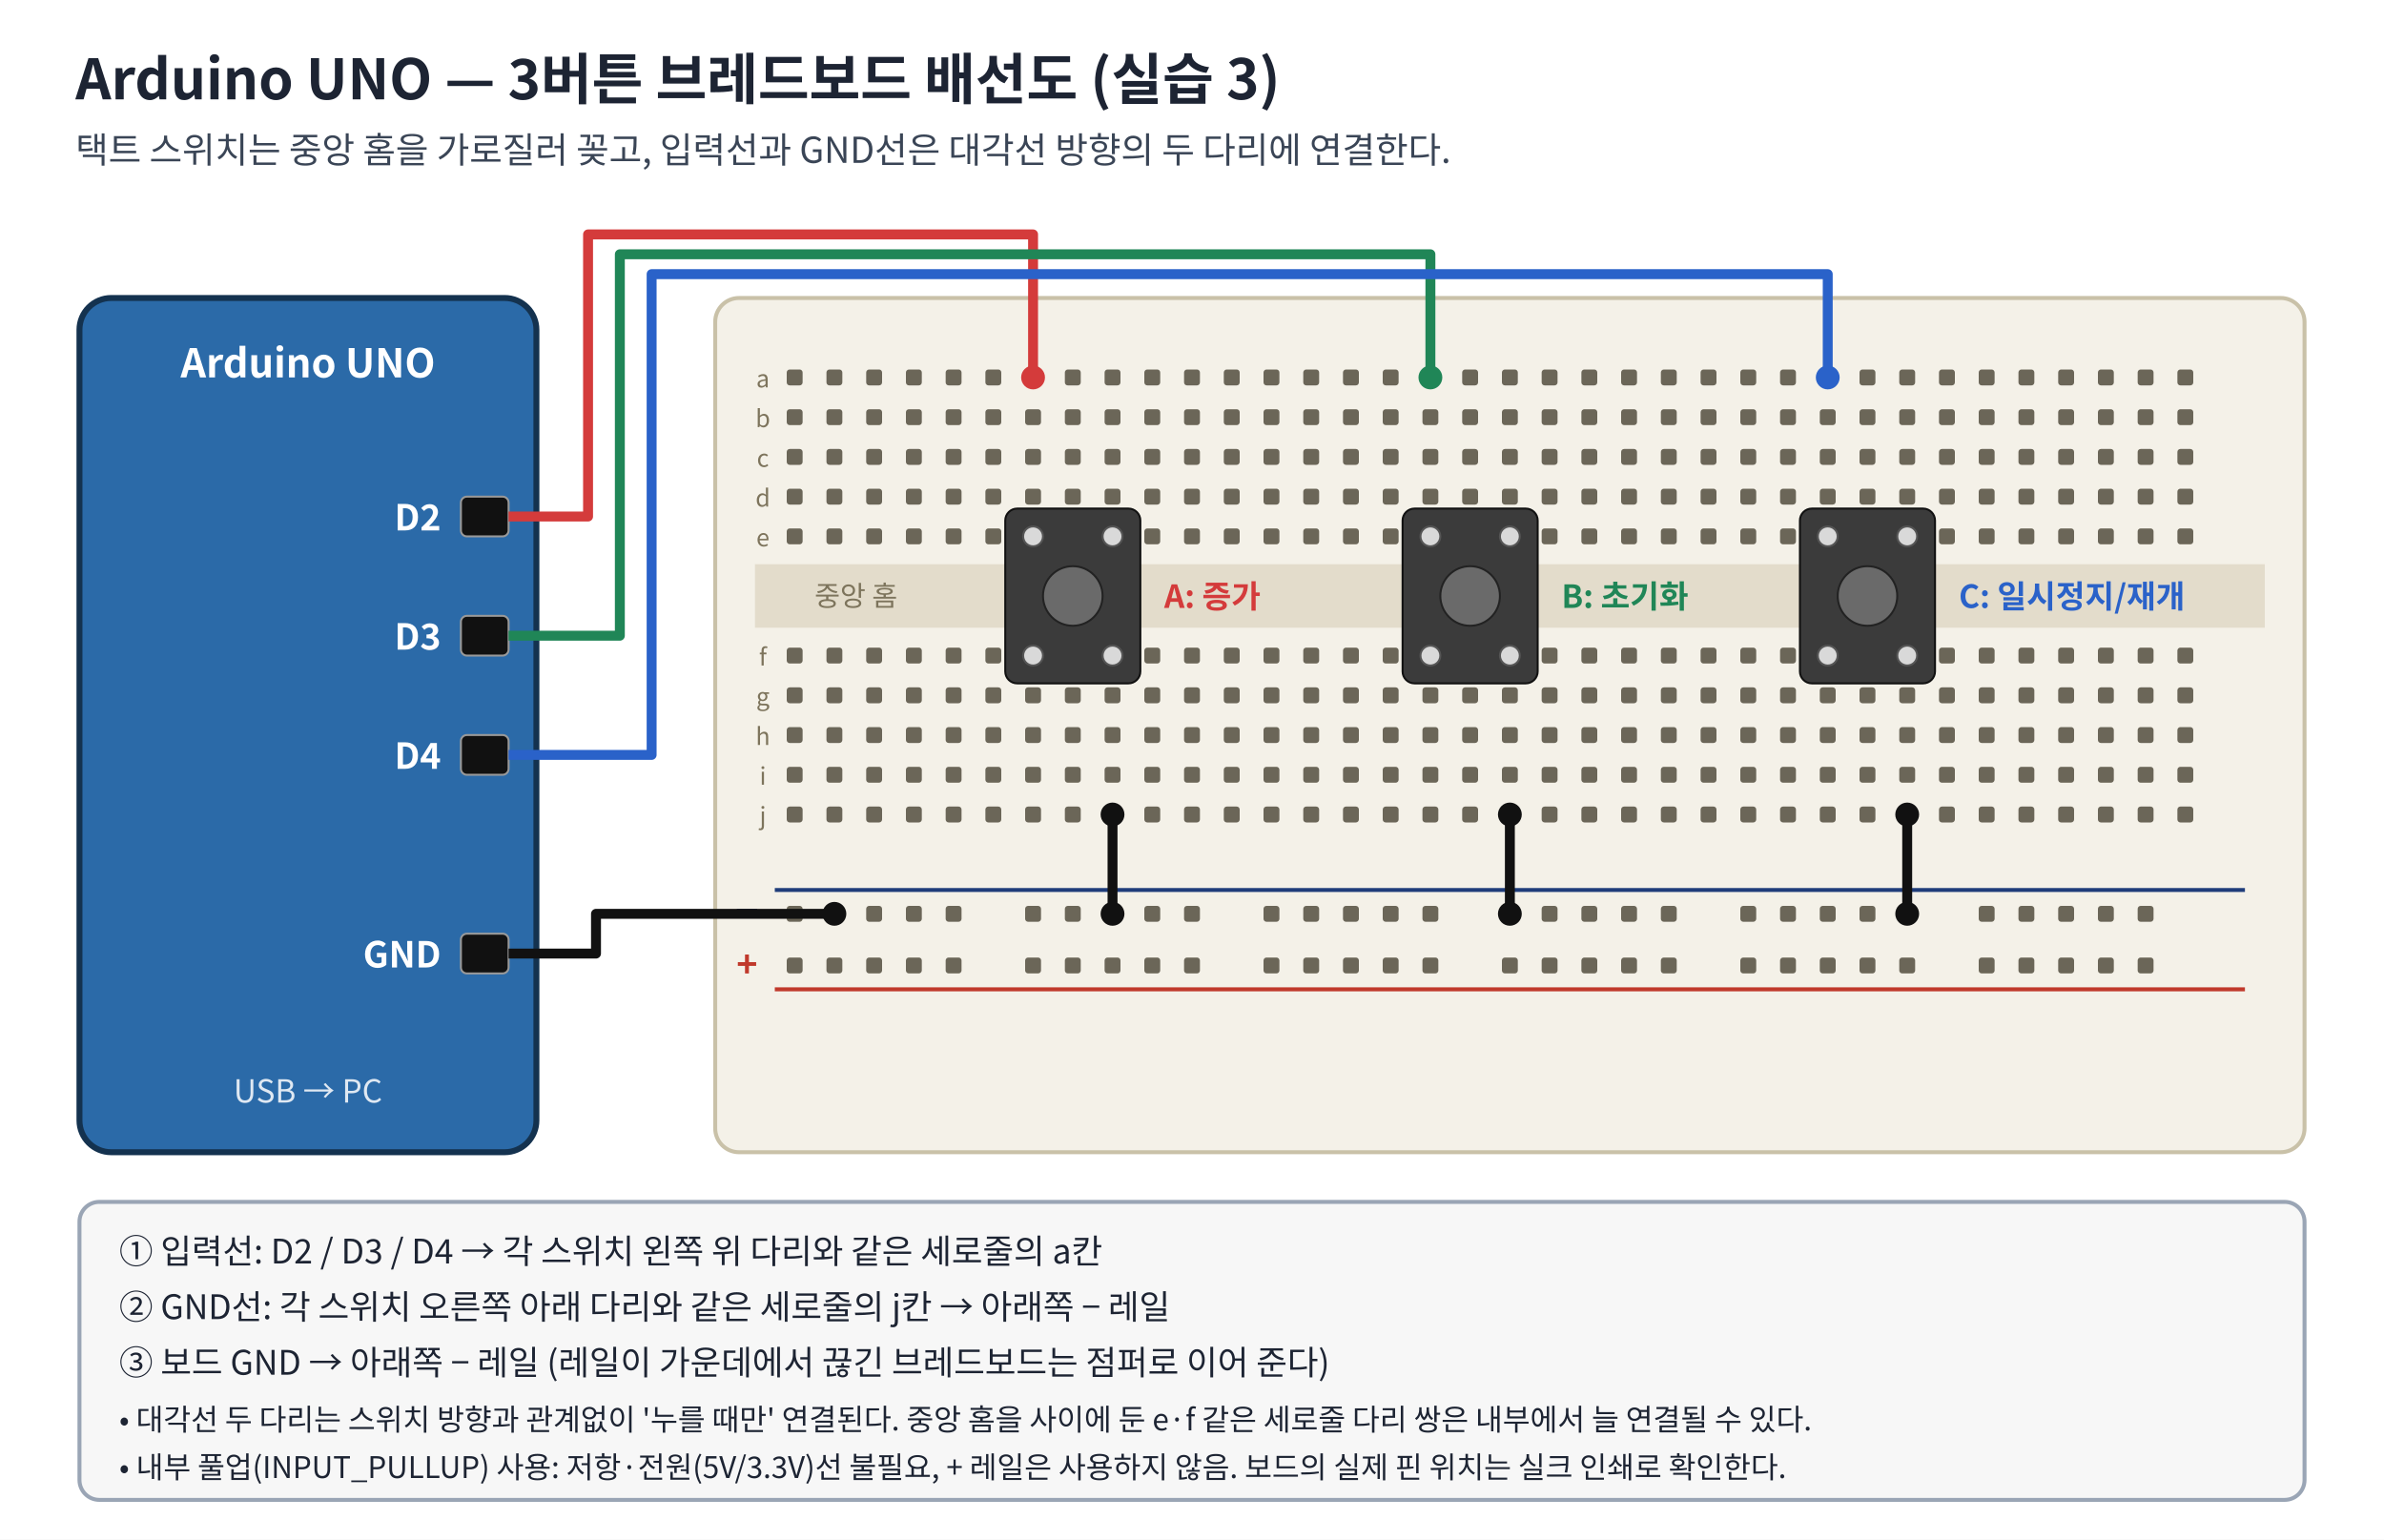
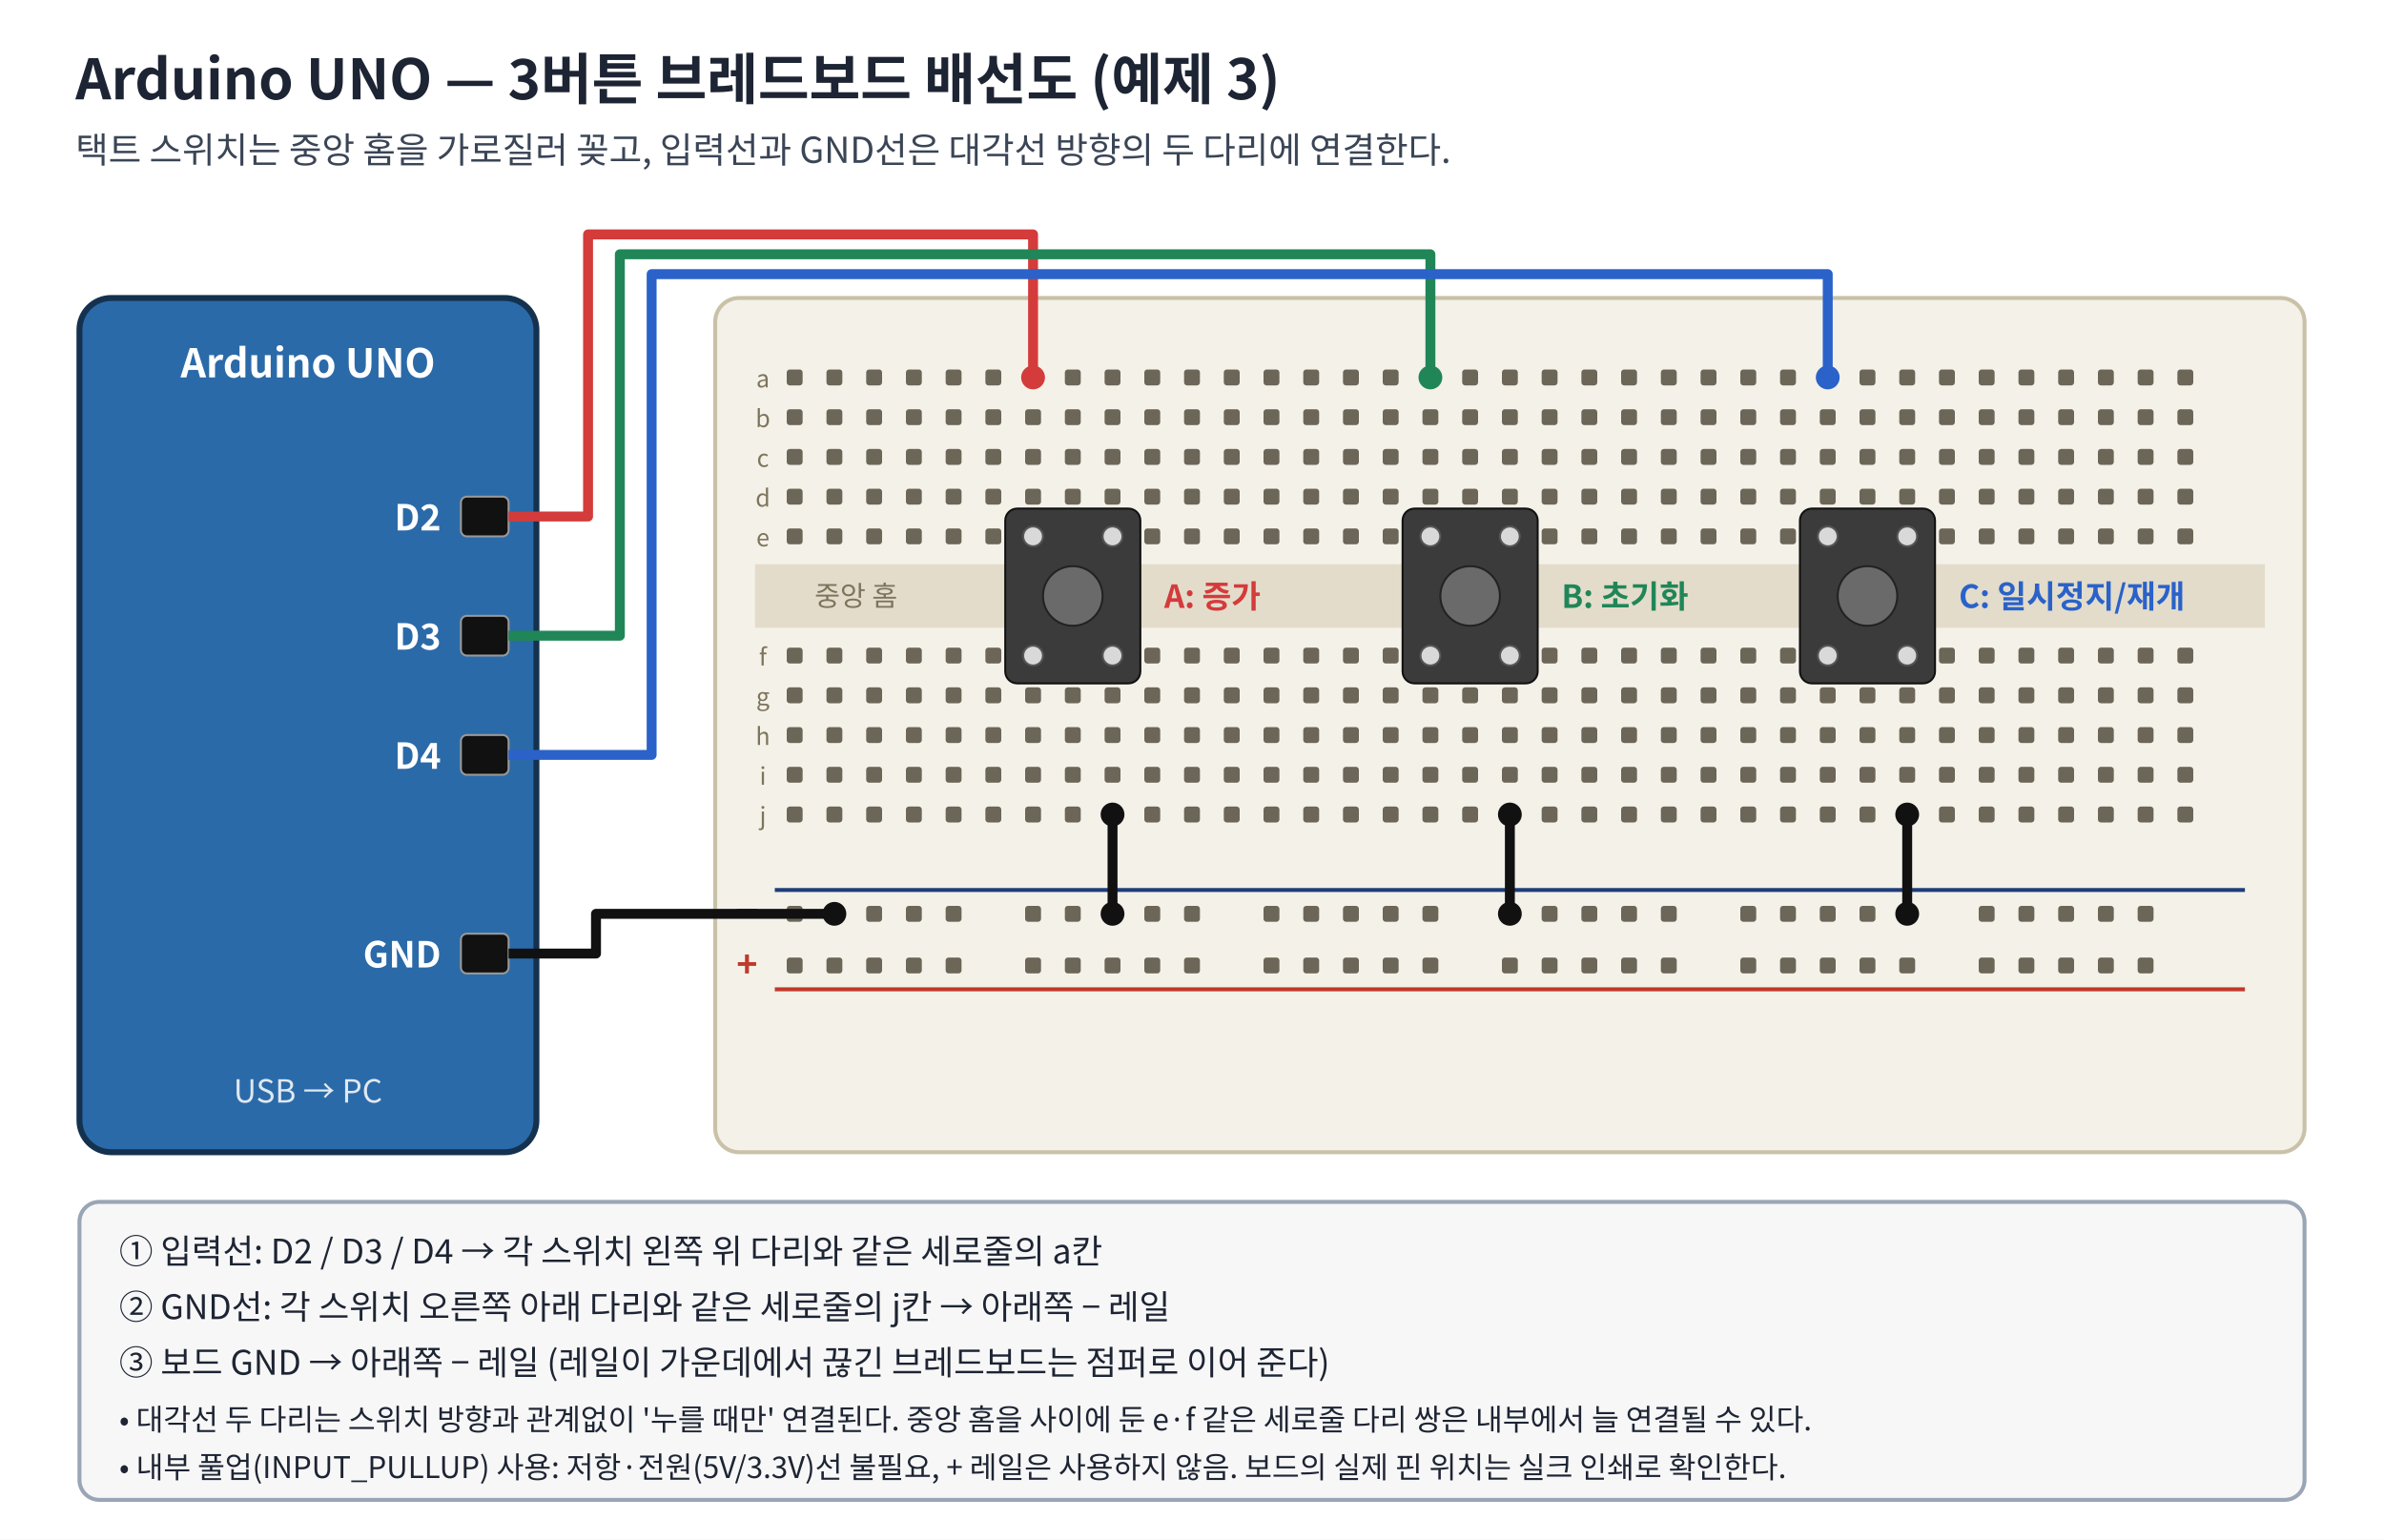
<svg xmlns="http://www.w3.org/2000/svg" width="1200" height="775" viewBox="0 0 1200 775">
  <defs>
    <marker id="arr" viewBox="0 0 10 10" refX="9" refY="5" markerWidth="8" markerHeight="8" orient="auto-start-reverse">
      <path d="M0 0 L10 5 L0 10 z" fill="#3a4556" />
    </marker>
  </defs>
  <rect width="1200" height="775" fill="#ffffff" />
  <g font-family="'Noto Sans CJK KR','Malgun Gothic','Apple SD Gothic Neo',sans-serif" fill="#1d2433">
-     <text x="38" y="50" font-size="28" font-weight="bold" fill="#1d2433" text-anchor="start">Arduino UNO — 3버튼 브레드보드 배선도 (실습 3)</text>
+     <text x="38" y="50" font-size="28" font-weight="bold" fill="#1d2433" text-anchor="start">Arduino UNO — 3버튼 브레드보드 배선도 (예제 3)</text>
    <text x="38" y="82" font-size="18" font-weight="normal" fill="#3a4556" text-anchor="start">택트 스위치는 중앙 홈을 가로질러 꽂고, 입력선과 GND선은 대각선 방향의 두 다리에 연결한다.</text>
    <rect x="40" y="150" width="230" height="430" rx="16" fill="#2b6aa8" stroke="#14324f" stroke-width="3" />
    <text x="155" y="190" font-size="20" font-weight="bold" fill="#ffffff" text-anchor="middle">Arduino UNO</text>
    <rect x="232" y="250" width="24" height="20" rx="3" fill="#111" stroke="#999" />
    <text x="222" y="267" font-size="18" font-weight="bold" fill="#ffffff" text-anchor="end">D2</text>
    <rect x="232" y="310" width="24" height="20" rx="3" fill="#111" stroke="#999" />
    <text x="222" y="327" font-size="18" font-weight="bold" fill="#ffffff" text-anchor="end">D3</text>
    <rect x="232" y="370" width="24" height="20" rx="3" fill="#111" stroke="#999" />
    <text x="222" y="387" font-size="18" font-weight="bold" fill="#ffffff" text-anchor="end">D4</text>
    <rect x="232" y="470" width="24" height="20" rx="3" fill="#111" stroke="#999" />
    <text x="222" y="487" font-size="18" font-weight="bold" fill="#ffffff" text-anchor="end">GND</text>
    <text x="155" y="555" font-size="16" font-weight="normal" fill="#dfe8f2" text-anchor="middle">USB → PC</text>
    <rect x="360" y="150" width="800" height="430" rx="12" fill="#f4f1e8" stroke="#c9c1a8" stroke-width="2" />
    <rect x="380" y="284" width="760" height="32" fill="#e3dccb" />
    <text x="410" y="305.0" font-size="14" font-weight="normal" fill="#7d745c" text-anchor="start">중앙 홈</text>
    <rect x="396" y="186" width="8" height="8" rx="1.5" fill="#6b6658" />
    <rect x="396" y="206" width="8" height="8" rx="1.5" fill="#6b6658" />
    <rect x="396" y="226" width="8" height="8" rx="1.5" fill="#6b6658" />
    <rect x="396" y="246" width="8" height="8" rx="1.5" fill="#6b6658" />
    <rect x="396" y="266" width="8" height="8" rx="1.5" fill="#6b6658" />
    <rect x="396" y="326" width="8" height="8" rx="1.5" fill="#6b6658" />
    <rect x="396" y="346" width="8" height="8" rx="1.5" fill="#6b6658" />
    <rect x="396" y="366" width="8" height="8" rx="1.5" fill="#6b6658" />
    <rect x="396" y="386" width="8" height="8" rx="1.5" fill="#6b6658" />
    <rect x="396" y="406" width="8" height="8" rx="1.5" fill="#6b6658" />
    <rect x="396" y="456" width="8" height="8" rx="1.5" fill="#6b6658" />
    <rect x="396" y="482" width="8" height="8" rx="1.5" fill="#6b6658" />
    <rect x="416" y="186" width="8" height="8" rx="1.5" fill="#6b6658" />
    <rect x="416" y="206" width="8" height="8" rx="1.5" fill="#6b6658" />
    <rect x="416" y="226" width="8" height="8" rx="1.5" fill="#6b6658" />
    <rect x="416" y="246" width="8" height="8" rx="1.5" fill="#6b6658" />
    <rect x="416" y="266" width="8" height="8" rx="1.5" fill="#6b6658" />
    <rect x="416" y="326" width="8" height="8" rx="1.5" fill="#6b6658" />
    <rect x="416" y="346" width="8" height="8" rx="1.5" fill="#6b6658" />
    <rect x="416" y="366" width="8" height="8" rx="1.5" fill="#6b6658" />
    <rect x="416" y="386" width="8" height="8" rx="1.5" fill="#6b6658" />
    <rect x="416" y="406" width="8" height="8" rx="1.5" fill="#6b6658" />
    <rect x="416" y="456" width="8" height="8" rx="1.5" fill="#6b6658" />
    <rect x="416" y="482" width="8" height="8" rx="1.5" fill="#6b6658" />
    <rect x="436" y="186" width="8" height="8" rx="1.5" fill="#6b6658" />
    <rect x="436" y="206" width="8" height="8" rx="1.5" fill="#6b6658" />
    <rect x="436" y="226" width="8" height="8" rx="1.5" fill="#6b6658" />
    <rect x="436" y="246" width="8" height="8" rx="1.5" fill="#6b6658" />
    <rect x="436" y="266" width="8" height="8" rx="1.5" fill="#6b6658" />
    <rect x="436" y="326" width="8" height="8" rx="1.5" fill="#6b6658" />
    <rect x="436" y="346" width="8" height="8" rx="1.5" fill="#6b6658" />
    <rect x="436" y="366" width="8" height="8" rx="1.5" fill="#6b6658" />
    <rect x="436" y="386" width="8" height="8" rx="1.5" fill="#6b6658" />
    <rect x="436" y="406" width="8" height="8" rx="1.5" fill="#6b6658" />
    <rect x="436" y="456" width="8" height="8" rx="1.5" fill="#6b6658" />
    <rect x="436" y="482" width="8" height="8" rx="1.5" fill="#6b6658" />
    <rect x="456" y="186" width="8" height="8" rx="1.5" fill="#6b6658" />
    <rect x="456" y="206" width="8" height="8" rx="1.5" fill="#6b6658" />
    <rect x="456" y="226" width="8" height="8" rx="1.5" fill="#6b6658" />
    <rect x="456" y="246" width="8" height="8" rx="1.5" fill="#6b6658" />
    <rect x="456" y="266" width="8" height="8" rx="1.5" fill="#6b6658" />
    <rect x="456" y="326" width="8" height="8" rx="1.5" fill="#6b6658" />
    <rect x="456" y="346" width="8" height="8" rx="1.5" fill="#6b6658" />
    <rect x="456" y="366" width="8" height="8" rx="1.5" fill="#6b6658" />
    <rect x="456" y="386" width="8" height="8" rx="1.5" fill="#6b6658" />
    <rect x="456" y="406" width="8" height="8" rx="1.5" fill="#6b6658" />
    <rect x="456" y="456" width="8" height="8" rx="1.5" fill="#6b6658" />
    <rect x="456" y="482" width="8" height="8" rx="1.5" fill="#6b6658" />
    <rect x="476" y="186" width="8" height="8" rx="1.5" fill="#6b6658" />
    <rect x="476" y="206" width="8" height="8" rx="1.5" fill="#6b6658" />
    <rect x="476" y="226" width="8" height="8" rx="1.5" fill="#6b6658" />
    <rect x="476" y="246" width="8" height="8" rx="1.5" fill="#6b6658" />
    <rect x="476" y="266" width="8" height="8" rx="1.5" fill="#6b6658" />
    <rect x="476" y="326" width="8" height="8" rx="1.5" fill="#6b6658" />
    <rect x="476" y="346" width="8" height="8" rx="1.5" fill="#6b6658" />
    <rect x="476" y="366" width="8" height="8" rx="1.5" fill="#6b6658" />
    <rect x="476" y="386" width="8" height="8" rx="1.5" fill="#6b6658" />
    <rect x="476" y="406" width="8" height="8" rx="1.5" fill="#6b6658" />
    <rect x="476" y="456" width="8" height="8" rx="1.5" fill="#6b6658" />
    <rect x="476" y="482" width="8" height="8" rx="1.5" fill="#6b6658" />
    <rect x="496" y="186" width="8" height="8" rx="1.5" fill="#6b6658" />
    <rect x="496" y="206" width="8" height="8" rx="1.5" fill="#6b6658" />
    <rect x="496" y="226" width="8" height="8" rx="1.5" fill="#6b6658" />
    <rect x="496" y="246" width="8" height="8" rx="1.5" fill="#6b6658" />
    <rect x="496" y="266" width="8" height="8" rx="1.5" fill="#6b6658" />
    <rect x="496" y="326" width="8" height="8" rx="1.5" fill="#6b6658" />
    <rect x="496" y="346" width="8" height="8" rx="1.5" fill="#6b6658" />
    <rect x="496" y="366" width="8" height="8" rx="1.5" fill="#6b6658" />
    <rect x="496" y="386" width="8" height="8" rx="1.5" fill="#6b6658" />
    <rect x="496" y="406" width="8" height="8" rx="1.5" fill="#6b6658" />
    <rect x="516" y="186" width="8" height="8" rx="1.5" fill="#6b6658" />
    <rect x="516" y="206" width="8" height="8" rx="1.5" fill="#6b6658" />
    <rect x="516" y="226" width="8" height="8" rx="1.5" fill="#6b6658" />
    <rect x="516" y="246" width="8" height="8" rx="1.5" fill="#6b6658" />
    <rect x="516" y="266" width="8" height="8" rx="1.5" fill="#6b6658" />
    <rect x="516" y="326" width="8" height="8" rx="1.5" fill="#6b6658" />
    <rect x="516" y="346" width="8" height="8" rx="1.5" fill="#6b6658" />
    <rect x="516" y="366" width="8" height="8" rx="1.5" fill="#6b6658" />
    <rect x="516" y="386" width="8" height="8" rx="1.5" fill="#6b6658" />
    <rect x="516" y="406" width="8" height="8" rx="1.5" fill="#6b6658" />
    <rect x="516" y="456" width="8" height="8" rx="1.5" fill="#6b6658" />
    <rect x="516" y="482" width="8" height="8" rx="1.5" fill="#6b6658" />
    <rect x="536" y="186" width="8" height="8" rx="1.5" fill="#6b6658" />
    <rect x="536" y="206" width="8" height="8" rx="1.5" fill="#6b6658" />
    <rect x="536" y="226" width="8" height="8" rx="1.5" fill="#6b6658" />
    <rect x="536" y="246" width="8" height="8" rx="1.5" fill="#6b6658" />
    <rect x="536" y="266" width="8" height="8" rx="1.5" fill="#6b6658" />
    <rect x="536" y="326" width="8" height="8" rx="1.5" fill="#6b6658" />
    <rect x="536" y="346" width="8" height="8" rx="1.5" fill="#6b6658" />
    <rect x="536" y="366" width="8" height="8" rx="1.5" fill="#6b6658" />
    <rect x="536" y="386" width="8" height="8" rx="1.5" fill="#6b6658" />
    <rect x="536" y="406" width="8" height="8" rx="1.5" fill="#6b6658" />
    <rect x="536" y="456" width="8" height="8" rx="1.5" fill="#6b6658" />
    <rect x="536" y="482" width="8" height="8" rx="1.5" fill="#6b6658" />
    <rect x="556" y="186" width="8" height="8" rx="1.5" fill="#6b6658" />
    <rect x="556" y="206" width="8" height="8" rx="1.5" fill="#6b6658" />
    <rect x="556" y="226" width="8" height="8" rx="1.5" fill="#6b6658" />
    <rect x="556" y="246" width="8" height="8" rx="1.5" fill="#6b6658" />
    <rect x="556" y="266" width="8" height="8" rx="1.5" fill="#6b6658" />
    <rect x="556" y="326" width="8" height="8" rx="1.5" fill="#6b6658" />
    <rect x="556" y="346" width="8" height="8" rx="1.5" fill="#6b6658" />
    <rect x="556" y="366" width="8" height="8" rx="1.5" fill="#6b6658" />
    <rect x="556" y="386" width="8" height="8" rx="1.5" fill="#6b6658" />
    <rect x="556" y="406" width="8" height="8" rx="1.5" fill="#6b6658" />
    <rect x="556" y="456" width="8" height="8" rx="1.5" fill="#6b6658" />
    <rect x="556" y="482" width="8" height="8" rx="1.5" fill="#6b6658" />
    <rect x="576" y="186" width="8" height="8" rx="1.5" fill="#6b6658" />
    <rect x="576" y="206" width="8" height="8" rx="1.5" fill="#6b6658" />
    <rect x="576" y="226" width="8" height="8" rx="1.5" fill="#6b6658" />
    <rect x="576" y="246" width="8" height="8" rx="1.5" fill="#6b6658" />
    <rect x="576" y="266" width="8" height="8" rx="1.5" fill="#6b6658" />
    <rect x="576" y="326" width="8" height="8" rx="1.5" fill="#6b6658" />
    <rect x="576" y="346" width="8" height="8" rx="1.5" fill="#6b6658" />
    <rect x="576" y="366" width="8" height="8" rx="1.5" fill="#6b6658" />
    <rect x="576" y="386" width="8" height="8" rx="1.5" fill="#6b6658" />
    <rect x="576" y="406" width="8" height="8" rx="1.5" fill="#6b6658" />
    <rect x="576" y="456" width="8" height="8" rx="1.5" fill="#6b6658" />
    <rect x="576" y="482" width="8" height="8" rx="1.5" fill="#6b6658" />
    <rect x="596" y="186" width="8" height="8" rx="1.5" fill="#6b6658" />
    <rect x="596" y="206" width="8" height="8" rx="1.5" fill="#6b6658" />
    <rect x="596" y="226" width="8" height="8" rx="1.5" fill="#6b6658" />
    <rect x="596" y="246" width="8" height="8" rx="1.5" fill="#6b6658" />
    <rect x="596" y="266" width="8" height="8" rx="1.5" fill="#6b6658" />
    <rect x="596" y="326" width="8" height="8" rx="1.5" fill="#6b6658" />
    <rect x="596" y="346" width="8" height="8" rx="1.5" fill="#6b6658" />
    <rect x="596" y="366" width="8" height="8" rx="1.5" fill="#6b6658" />
    <rect x="596" y="386" width="8" height="8" rx="1.5" fill="#6b6658" />
    <rect x="596" y="406" width="8" height="8" rx="1.5" fill="#6b6658" />
    <rect x="596" y="456" width="8" height="8" rx="1.5" fill="#6b6658" />
    <rect x="596" y="482" width="8" height="8" rx="1.5" fill="#6b6658" />
    <rect x="616" y="186" width="8" height="8" rx="1.5" fill="#6b6658" />
    <rect x="616" y="206" width="8" height="8" rx="1.5" fill="#6b6658" />
    <rect x="616" y="226" width="8" height="8" rx="1.5" fill="#6b6658" />
    <rect x="616" y="246" width="8" height="8" rx="1.5" fill="#6b6658" />
    <rect x="616" y="266" width="8" height="8" rx="1.5" fill="#6b6658" />
    <rect x="616" y="326" width="8" height="8" rx="1.5" fill="#6b6658" />
    <rect x="616" y="346" width="8" height="8" rx="1.5" fill="#6b6658" />
    <rect x="616" y="366" width="8" height="8" rx="1.5" fill="#6b6658" />
    <rect x="616" y="386" width="8" height="8" rx="1.5" fill="#6b6658" />
    <rect x="616" y="406" width="8" height="8" rx="1.5" fill="#6b6658" />
    <rect x="636" y="186" width="8" height="8" rx="1.5" fill="#6b6658" />
    <rect x="636" y="206" width="8" height="8" rx="1.5" fill="#6b6658" />
    <rect x="636" y="226" width="8" height="8" rx="1.5" fill="#6b6658" />
    <rect x="636" y="246" width="8" height="8" rx="1.5" fill="#6b6658" />
    <rect x="636" y="266" width="8" height="8" rx="1.5" fill="#6b6658" />
    <rect x="636" y="326" width="8" height="8" rx="1.5" fill="#6b6658" />
    <rect x="636" y="346" width="8" height="8" rx="1.5" fill="#6b6658" />
    <rect x="636" y="366" width="8" height="8" rx="1.5" fill="#6b6658" />
    <rect x="636" y="386" width="8" height="8" rx="1.5" fill="#6b6658" />
    <rect x="636" y="406" width="8" height="8" rx="1.5" fill="#6b6658" />
    <rect x="636" y="456" width="8" height="8" rx="1.5" fill="#6b6658" />
    <rect x="636" y="482" width="8" height="8" rx="1.5" fill="#6b6658" />
    <rect x="656" y="186" width="8" height="8" rx="1.5" fill="#6b6658" />
    <rect x="656" y="206" width="8" height="8" rx="1.5" fill="#6b6658" />
    <rect x="656" y="226" width="8" height="8" rx="1.5" fill="#6b6658" />
    <rect x="656" y="246" width="8" height="8" rx="1.5" fill="#6b6658" />
    <rect x="656" y="266" width="8" height="8" rx="1.5" fill="#6b6658" />
    <rect x="656" y="326" width="8" height="8" rx="1.5" fill="#6b6658" />
    <rect x="656" y="346" width="8" height="8" rx="1.5" fill="#6b6658" />
    <rect x="656" y="366" width="8" height="8" rx="1.5" fill="#6b6658" />
    <rect x="656" y="386" width="8" height="8" rx="1.5" fill="#6b6658" />
    <rect x="656" y="406" width="8" height="8" rx="1.5" fill="#6b6658" />
    <rect x="656" y="456" width="8" height="8" rx="1.5" fill="#6b6658" />
    <rect x="656" y="482" width="8" height="8" rx="1.5" fill="#6b6658" />
    <rect x="676" y="186" width="8" height="8" rx="1.5" fill="#6b6658" />
    <rect x="676" y="206" width="8" height="8" rx="1.5" fill="#6b6658" />
    <rect x="676" y="226" width="8" height="8" rx="1.5" fill="#6b6658" />
    <rect x="676" y="246" width="8" height="8" rx="1.5" fill="#6b6658" />
    <rect x="676" y="266" width="8" height="8" rx="1.5" fill="#6b6658" />
    <rect x="676" y="326" width="8" height="8" rx="1.5" fill="#6b6658" />
    <rect x="676" y="346" width="8" height="8" rx="1.5" fill="#6b6658" />
    <rect x="676" y="366" width="8" height="8" rx="1.5" fill="#6b6658" />
    <rect x="676" y="386" width="8" height="8" rx="1.5" fill="#6b6658" />
    <rect x="676" y="406" width="8" height="8" rx="1.5" fill="#6b6658" />
    <rect x="676" y="456" width="8" height="8" rx="1.5" fill="#6b6658" />
    <rect x="676" y="482" width="8" height="8" rx="1.5" fill="#6b6658" />
    <rect x="696" y="186" width="8" height="8" rx="1.5" fill="#6b6658" />
    <rect x="696" y="206" width="8" height="8" rx="1.5" fill="#6b6658" />
    <rect x="696" y="226" width="8" height="8" rx="1.5" fill="#6b6658" />
    <rect x="696" y="246" width="8" height="8" rx="1.5" fill="#6b6658" />
    <rect x="696" y="266" width="8" height="8" rx="1.5" fill="#6b6658" />
    <rect x="696" y="326" width="8" height="8" rx="1.5" fill="#6b6658" />
    <rect x="696" y="346" width="8" height="8" rx="1.5" fill="#6b6658" />
    <rect x="696" y="366" width="8" height="8" rx="1.5" fill="#6b6658" />
    <rect x="696" y="386" width="8" height="8" rx="1.5" fill="#6b6658" />
    <rect x="696" y="406" width="8" height="8" rx="1.5" fill="#6b6658" />
    <rect x="696" y="456" width="8" height="8" rx="1.5" fill="#6b6658" />
    <rect x="696" y="482" width="8" height="8" rx="1.5" fill="#6b6658" />
    <rect x="716" y="186" width="8" height="8" rx="1.5" fill="#6b6658" />
    <rect x="716" y="206" width="8" height="8" rx="1.5" fill="#6b6658" />
    <rect x="716" y="226" width="8" height="8" rx="1.5" fill="#6b6658" />
    <rect x="716" y="246" width="8" height="8" rx="1.5" fill="#6b6658" />
    <rect x="716" y="266" width="8" height="8" rx="1.5" fill="#6b6658" />
    <rect x="716" y="326" width="8" height="8" rx="1.5" fill="#6b6658" />
    <rect x="716" y="346" width="8" height="8" rx="1.5" fill="#6b6658" />
    <rect x="716" y="366" width="8" height="8" rx="1.5" fill="#6b6658" />
    <rect x="716" y="386" width="8" height="8" rx="1.5" fill="#6b6658" />
    <rect x="716" y="406" width="8" height="8" rx="1.5" fill="#6b6658" />
    <rect x="716" y="456" width="8" height="8" rx="1.5" fill="#6b6658" />
    <rect x="716" y="482" width="8" height="8" rx="1.5" fill="#6b6658" />
    <rect x="736" y="186" width="8" height="8" rx="1.5" fill="#6b6658" />
    <rect x="736" y="206" width="8" height="8" rx="1.5" fill="#6b6658" />
    <rect x="736" y="226" width="8" height="8" rx="1.5" fill="#6b6658" />
    <rect x="736" y="246" width="8" height="8" rx="1.5" fill="#6b6658" />
    <rect x="736" y="266" width="8" height="8" rx="1.5" fill="#6b6658" />
    <rect x="736" y="326" width="8" height="8" rx="1.5" fill="#6b6658" />
    <rect x="736" y="346" width="8" height="8" rx="1.5" fill="#6b6658" />
    <rect x="736" y="366" width="8" height="8" rx="1.5" fill="#6b6658" />
    <rect x="736" y="386" width="8" height="8" rx="1.5" fill="#6b6658" />
    <rect x="736" y="406" width="8" height="8" rx="1.5" fill="#6b6658" />
    <rect x="756" y="186" width="8" height="8" rx="1.5" fill="#6b6658" />
    <rect x="756" y="206" width="8" height="8" rx="1.5" fill="#6b6658" />
    <rect x="756" y="226" width="8" height="8" rx="1.5" fill="#6b6658" />
    <rect x="756" y="246" width="8" height="8" rx="1.5" fill="#6b6658" />
    <rect x="756" y="266" width="8" height="8" rx="1.5" fill="#6b6658" />
    <rect x="756" y="326" width="8" height="8" rx="1.5" fill="#6b6658" />
    <rect x="756" y="346" width="8" height="8" rx="1.5" fill="#6b6658" />
    <rect x="756" y="366" width="8" height="8" rx="1.5" fill="#6b6658" />
    <rect x="756" y="386" width="8" height="8" rx="1.5" fill="#6b6658" />
    <rect x="756" y="406" width="8" height="8" rx="1.5" fill="#6b6658" />
    <rect x="756" y="456" width="8" height="8" rx="1.5" fill="#6b6658" />
    <rect x="756" y="482" width="8" height="8" rx="1.5" fill="#6b6658" />
    <rect x="776" y="186" width="8" height="8" rx="1.5" fill="#6b6658" />
    <rect x="776" y="206" width="8" height="8" rx="1.5" fill="#6b6658" />
    <rect x="776" y="226" width="8" height="8" rx="1.5" fill="#6b6658" />
    <rect x="776" y="246" width="8" height="8" rx="1.5" fill="#6b6658" />
    <rect x="776" y="266" width="8" height="8" rx="1.5" fill="#6b6658" />
    <rect x="776" y="326" width="8" height="8" rx="1.5" fill="#6b6658" />
    <rect x="776" y="346" width="8" height="8" rx="1.5" fill="#6b6658" />
    <rect x="776" y="366" width="8" height="8" rx="1.5" fill="#6b6658" />
    <rect x="776" y="386" width="8" height="8" rx="1.5" fill="#6b6658" />
    <rect x="776" y="406" width="8" height="8" rx="1.5" fill="#6b6658" />
    <rect x="776" y="456" width="8" height="8" rx="1.5" fill="#6b6658" />
    <rect x="776" y="482" width="8" height="8" rx="1.5" fill="#6b6658" />
    <rect x="796" y="186" width="8" height="8" rx="1.5" fill="#6b6658" />
    <rect x="796" y="206" width="8" height="8" rx="1.5" fill="#6b6658" />
    <rect x="796" y="226" width="8" height="8" rx="1.5" fill="#6b6658" />
    <rect x="796" y="246" width="8" height="8" rx="1.5" fill="#6b6658" />
    <rect x="796" y="266" width="8" height="8" rx="1.5" fill="#6b6658" />
    <rect x="796" y="326" width="8" height="8" rx="1.5" fill="#6b6658" />
    <rect x="796" y="346" width="8" height="8" rx="1.5" fill="#6b6658" />
    <rect x="796" y="366" width="8" height="8" rx="1.5" fill="#6b6658" />
    <rect x="796" y="386" width="8" height="8" rx="1.5" fill="#6b6658" />
    <rect x="796" y="406" width="8" height="8" rx="1.5" fill="#6b6658" />
    <rect x="796" y="456" width="8" height="8" rx="1.5" fill="#6b6658" />
    <rect x="796" y="482" width="8" height="8" rx="1.5" fill="#6b6658" />
    <rect x="816" y="186" width="8" height="8" rx="1.5" fill="#6b6658" />
    <rect x="816" y="206" width="8" height="8" rx="1.5" fill="#6b6658" />
    <rect x="816" y="226" width="8" height="8" rx="1.5" fill="#6b6658" />
    <rect x="816" y="246" width="8" height="8" rx="1.5" fill="#6b6658" />
    <rect x="816" y="266" width="8" height="8" rx="1.5" fill="#6b6658" />
    <rect x="816" y="326" width="8" height="8" rx="1.5" fill="#6b6658" />
    <rect x="816" y="346" width="8" height="8" rx="1.5" fill="#6b6658" />
    <rect x="816" y="366" width="8" height="8" rx="1.5" fill="#6b6658" />
    <rect x="816" y="386" width="8" height="8" rx="1.5" fill="#6b6658" />
    <rect x="816" y="406" width="8" height="8" rx="1.5" fill="#6b6658" />
    <rect x="816" y="456" width="8" height="8" rx="1.5" fill="#6b6658" />
    <rect x="816" y="482" width="8" height="8" rx="1.5" fill="#6b6658" />
    <rect x="836" y="186" width="8" height="8" rx="1.5" fill="#6b6658" />
    <rect x="836" y="206" width="8" height="8" rx="1.5" fill="#6b6658" />
    <rect x="836" y="226" width="8" height="8" rx="1.5" fill="#6b6658" />
    <rect x="836" y="246" width="8" height="8" rx="1.5" fill="#6b6658" />
    <rect x="836" y="266" width="8" height="8" rx="1.5" fill="#6b6658" />
    <rect x="836" y="326" width="8" height="8" rx="1.5" fill="#6b6658" />
    <rect x="836" y="346" width="8" height="8" rx="1.5" fill="#6b6658" />
    <rect x="836" y="366" width="8" height="8" rx="1.5" fill="#6b6658" />
    <rect x="836" y="386" width="8" height="8" rx="1.5" fill="#6b6658" />
    <rect x="836" y="406" width="8" height="8" rx="1.5" fill="#6b6658" />
    <rect x="836" y="456" width="8" height="8" rx="1.5" fill="#6b6658" />
    <rect x="836" y="482" width="8" height="8" rx="1.5" fill="#6b6658" />
    <rect x="856" y="186" width="8" height="8" rx="1.5" fill="#6b6658" />
    <rect x="856" y="206" width="8" height="8" rx="1.5" fill="#6b6658" />
    <rect x="856" y="226" width="8" height="8" rx="1.5" fill="#6b6658" />
    <rect x="856" y="246" width="8" height="8" rx="1.5" fill="#6b6658" />
    <rect x="856" y="266" width="8" height="8" rx="1.5" fill="#6b6658" />
    <rect x="856" y="326" width="8" height="8" rx="1.5" fill="#6b6658" />
    <rect x="856" y="346" width="8" height="8" rx="1.5" fill="#6b6658" />
    <rect x="856" y="366" width="8" height="8" rx="1.5" fill="#6b6658" />
    <rect x="856" y="386" width="8" height="8" rx="1.5" fill="#6b6658" />
    <rect x="856" y="406" width="8" height="8" rx="1.5" fill="#6b6658" />
    <rect x="876" y="186" width="8" height="8" rx="1.5" fill="#6b6658" />
    <rect x="876" y="206" width="8" height="8" rx="1.5" fill="#6b6658" />
    <rect x="876" y="226" width="8" height="8" rx="1.5" fill="#6b6658" />
    <rect x="876" y="246" width="8" height="8" rx="1.5" fill="#6b6658" />
    <rect x="876" y="266" width="8" height="8" rx="1.5" fill="#6b6658" />
    <rect x="876" y="326" width="8" height="8" rx="1.5" fill="#6b6658" />
    <rect x="876" y="346" width="8" height="8" rx="1.5" fill="#6b6658" />
    <rect x="876" y="366" width="8" height="8" rx="1.5" fill="#6b6658" />
    <rect x="876" y="386" width="8" height="8" rx="1.5" fill="#6b6658" />
    <rect x="876" y="406" width="8" height="8" rx="1.5" fill="#6b6658" />
    <rect x="876" y="456" width="8" height="8" rx="1.5" fill="#6b6658" />
    <rect x="876" y="482" width="8" height="8" rx="1.5" fill="#6b6658" />
    <rect x="896" y="186" width="8" height="8" rx="1.5" fill="#6b6658" />
    <rect x="896" y="206" width="8" height="8" rx="1.5" fill="#6b6658" />
    <rect x="896" y="226" width="8" height="8" rx="1.5" fill="#6b6658" />
    <rect x="896" y="246" width="8" height="8" rx="1.5" fill="#6b6658" />
    <rect x="896" y="266" width="8" height="8" rx="1.5" fill="#6b6658" />
    <rect x="896" y="326" width="8" height="8" rx="1.5" fill="#6b6658" />
    <rect x="896" y="346" width="8" height="8" rx="1.5" fill="#6b6658" />
    <rect x="896" y="366" width="8" height="8" rx="1.5" fill="#6b6658" />
    <rect x="896" y="386" width="8" height="8" rx="1.5" fill="#6b6658" />
    <rect x="896" y="406" width="8" height="8" rx="1.5" fill="#6b6658" />
    <rect x="896" y="456" width="8" height="8" rx="1.5" fill="#6b6658" />
    <rect x="896" y="482" width="8" height="8" rx="1.5" fill="#6b6658" />
    <rect x="916" y="186" width="8" height="8" rx="1.5" fill="#6b6658" />
    <rect x="916" y="206" width="8" height="8" rx="1.5" fill="#6b6658" />
    <rect x="916" y="226" width="8" height="8" rx="1.5" fill="#6b6658" />
    <rect x="916" y="246" width="8" height="8" rx="1.5" fill="#6b6658" />
    <rect x="916" y="266" width="8" height="8" rx="1.5" fill="#6b6658" />
    <rect x="916" y="326" width="8" height="8" rx="1.5" fill="#6b6658" />
    <rect x="916" y="346" width="8" height="8" rx="1.5" fill="#6b6658" />
    <rect x="916" y="366" width="8" height="8" rx="1.5" fill="#6b6658" />
    <rect x="916" y="386" width="8" height="8" rx="1.5" fill="#6b6658" />
    <rect x="916" y="406" width="8" height="8" rx="1.5" fill="#6b6658" />
    <rect x="916" y="456" width="8" height="8" rx="1.5" fill="#6b6658" />
    <rect x="916" y="482" width="8" height="8" rx="1.5" fill="#6b6658" />
    <rect x="936" y="186" width="8" height="8" rx="1.5" fill="#6b6658" />
    <rect x="936" y="206" width="8" height="8" rx="1.5" fill="#6b6658" />
    <rect x="936" y="226" width="8" height="8" rx="1.5" fill="#6b6658" />
    <rect x="936" y="246" width="8" height="8" rx="1.5" fill="#6b6658" />
    <rect x="936" y="266" width="8" height="8" rx="1.5" fill="#6b6658" />
    <rect x="936" y="326" width="8" height="8" rx="1.5" fill="#6b6658" />
    <rect x="936" y="346" width="8" height="8" rx="1.5" fill="#6b6658" />
    <rect x="936" y="366" width="8" height="8" rx="1.5" fill="#6b6658" />
    <rect x="936" y="386" width="8" height="8" rx="1.5" fill="#6b6658" />
    <rect x="936" y="406" width="8" height="8" rx="1.5" fill="#6b6658" />
    <rect x="936" y="456" width="8" height="8" rx="1.5" fill="#6b6658" />
    <rect x="936" y="482" width="8" height="8" rx="1.5" fill="#6b6658" />
    <rect x="956" y="186" width="8" height="8" rx="1.5" fill="#6b6658" />
    <rect x="956" y="206" width="8" height="8" rx="1.5" fill="#6b6658" />
    <rect x="956" y="226" width="8" height="8" rx="1.5" fill="#6b6658" />
    <rect x="956" y="246" width="8" height="8" rx="1.5" fill="#6b6658" />
    <rect x="956" y="266" width="8" height="8" rx="1.5" fill="#6b6658" />
    <rect x="956" y="326" width="8" height="8" rx="1.5" fill="#6b6658" />
    <rect x="956" y="346" width="8" height="8" rx="1.5" fill="#6b6658" />
    <rect x="956" y="366" width="8" height="8" rx="1.5" fill="#6b6658" />
    <rect x="956" y="386" width="8" height="8" rx="1.5" fill="#6b6658" />
    <rect x="956" y="406" width="8" height="8" rx="1.5" fill="#6b6658" />
    <rect x="956" y="456" width="8" height="8" rx="1.5" fill="#6b6658" />
    <rect x="956" y="482" width="8" height="8" rx="1.5" fill="#6b6658" />
    <rect x="976" y="186" width="8" height="8" rx="1.5" fill="#6b6658" />
    <rect x="976" y="206" width="8" height="8" rx="1.5" fill="#6b6658" />
    <rect x="976" y="226" width="8" height="8" rx="1.5" fill="#6b6658" />
    <rect x="976" y="246" width="8" height="8" rx="1.5" fill="#6b6658" />
    <rect x="976" y="266" width="8" height="8" rx="1.5" fill="#6b6658" />
    <rect x="976" y="326" width="8" height="8" rx="1.5" fill="#6b6658" />
    <rect x="976" y="346" width="8" height="8" rx="1.5" fill="#6b6658" />
    <rect x="976" y="366" width="8" height="8" rx="1.5" fill="#6b6658" />
    <rect x="976" y="386" width="8" height="8" rx="1.5" fill="#6b6658" />
    <rect x="976" y="406" width="8" height="8" rx="1.5" fill="#6b6658" />
    <rect x="996" y="186" width="8" height="8" rx="1.5" fill="#6b6658" />
    <rect x="996" y="206" width="8" height="8" rx="1.5" fill="#6b6658" />
    <rect x="996" y="226" width="8" height="8" rx="1.5" fill="#6b6658" />
    <rect x="996" y="246" width="8" height="8" rx="1.5" fill="#6b6658" />
    <rect x="996" y="266" width="8" height="8" rx="1.5" fill="#6b6658" />
    <rect x="996" y="326" width="8" height="8" rx="1.5" fill="#6b6658" />
    <rect x="996" y="346" width="8" height="8" rx="1.5" fill="#6b6658" />
    <rect x="996" y="366" width="8" height="8" rx="1.5" fill="#6b6658" />
    <rect x="996" y="386" width="8" height="8" rx="1.5" fill="#6b6658" />
    <rect x="996" y="406" width="8" height="8" rx="1.5" fill="#6b6658" />
    <rect x="996" y="456" width="8" height="8" rx="1.5" fill="#6b6658" />
    <rect x="996" y="482" width="8" height="8" rx="1.5" fill="#6b6658" />
    <rect x="1016" y="186" width="8" height="8" rx="1.5" fill="#6b6658" />
    <rect x="1016" y="206" width="8" height="8" rx="1.5" fill="#6b6658" />
    <rect x="1016" y="226" width="8" height="8" rx="1.5" fill="#6b6658" />
    <rect x="1016" y="246" width="8" height="8" rx="1.5" fill="#6b6658" />
    <rect x="1016" y="266" width="8" height="8" rx="1.5" fill="#6b6658" />
    <rect x="1016" y="326" width="8" height="8" rx="1.5" fill="#6b6658" />
    <rect x="1016" y="346" width="8" height="8" rx="1.5" fill="#6b6658" />
    <rect x="1016" y="366" width="8" height="8" rx="1.5" fill="#6b6658" />
    <rect x="1016" y="386" width="8" height="8" rx="1.5" fill="#6b6658" />
    <rect x="1016" y="406" width="8" height="8" rx="1.5" fill="#6b6658" />
    <rect x="1016" y="456" width="8" height="8" rx="1.5" fill="#6b6658" />
    <rect x="1016" y="482" width="8" height="8" rx="1.5" fill="#6b6658" />
    <rect x="1036" y="186" width="8" height="8" rx="1.5" fill="#6b6658" />
    <rect x="1036" y="206" width="8" height="8" rx="1.5" fill="#6b6658" />
    <rect x="1036" y="226" width="8" height="8" rx="1.5" fill="#6b6658" />
    <rect x="1036" y="246" width="8" height="8" rx="1.5" fill="#6b6658" />
    <rect x="1036" y="266" width="8" height="8" rx="1.5" fill="#6b6658" />
    <rect x="1036" y="326" width="8" height="8" rx="1.5" fill="#6b6658" />
    <rect x="1036" y="346" width="8" height="8" rx="1.5" fill="#6b6658" />
    <rect x="1036" y="366" width="8" height="8" rx="1.5" fill="#6b6658" />
    <rect x="1036" y="386" width="8" height="8" rx="1.5" fill="#6b6658" />
    <rect x="1036" y="406" width="8" height="8" rx="1.5" fill="#6b6658" />
    <rect x="1036" y="456" width="8" height="8" rx="1.5" fill="#6b6658" />
    <rect x="1036" y="482" width="8" height="8" rx="1.5" fill="#6b6658" />
    <rect x="1056" y="186" width="8" height="8" rx="1.5" fill="#6b6658" />
    <rect x="1056" y="206" width="8" height="8" rx="1.5" fill="#6b6658" />
    <rect x="1056" y="226" width="8" height="8" rx="1.5" fill="#6b6658" />
    <rect x="1056" y="246" width="8" height="8" rx="1.5" fill="#6b6658" />
    <rect x="1056" y="266" width="8" height="8" rx="1.5" fill="#6b6658" />
    <rect x="1056" y="326" width="8" height="8" rx="1.5" fill="#6b6658" />
    <rect x="1056" y="346" width="8" height="8" rx="1.5" fill="#6b6658" />
    <rect x="1056" y="366" width="8" height="8" rx="1.5" fill="#6b6658" />
    <rect x="1056" y="386" width="8" height="8" rx="1.5" fill="#6b6658" />
    <rect x="1056" y="406" width="8" height="8" rx="1.5" fill="#6b6658" />
    <rect x="1056" y="456" width="8" height="8" rx="1.5" fill="#6b6658" />
    <rect x="1056" y="482" width="8" height="8" rx="1.5" fill="#6b6658" />
    <rect x="1076" y="186" width="8" height="8" rx="1.5" fill="#6b6658" />
    <rect x="1076" y="206" width="8" height="8" rx="1.5" fill="#6b6658" />
    <rect x="1076" y="226" width="8" height="8" rx="1.5" fill="#6b6658" />
    <rect x="1076" y="246" width="8" height="8" rx="1.5" fill="#6b6658" />
    <rect x="1076" y="266" width="8" height="8" rx="1.5" fill="#6b6658" />
    <rect x="1076" y="326" width="8" height="8" rx="1.5" fill="#6b6658" />
    <rect x="1076" y="346" width="8" height="8" rx="1.5" fill="#6b6658" />
    <rect x="1076" y="366" width="8" height="8" rx="1.5" fill="#6b6658" />
    <rect x="1076" y="386" width="8" height="8" rx="1.5" fill="#6b6658" />
    <rect x="1076" y="406" width="8" height="8" rx="1.5" fill="#6b6658" />
    <rect x="1076" y="456" width="8" height="8" rx="1.5" fill="#6b6658" />
    <rect x="1076" y="482" width="8" height="8" rx="1.5" fill="#6b6658" />
    <rect x="1096" y="186" width="8" height="8" rx="1.5" fill="#6b6658" />
    <rect x="1096" y="206" width="8" height="8" rx="1.5" fill="#6b6658" />
    <rect x="1096" y="226" width="8" height="8" rx="1.5" fill="#6b6658" />
    <rect x="1096" y="246" width="8" height="8" rx="1.5" fill="#6b6658" />
    <rect x="1096" y="266" width="8" height="8" rx="1.5" fill="#6b6658" />
    <rect x="1096" y="326" width="8" height="8" rx="1.5" fill="#6b6658" />
    <rect x="1096" y="346" width="8" height="8" rx="1.5" fill="#6b6658" />
    <rect x="1096" y="366" width="8" height="8" rx="1.5" fill="#6b6658" />
    <rect x="1096" y="386" width="8" height="8" rx="1.5" fill="#6b6658" />
    <rect x="1096" y="406" width="8" height="8" rx="1.5" fill="#6b6658" />
    <path d="M390 448 L1130 448" stroke="#1f3d7a" stroke-width="2" fill="none" stroke-linejoin="round" />
    <text x="376" y="466" font-size="20" font-weight="bold" fill="#1f3d7a" text-anchor="middle">−</text>
    <path d="M390 498 L1130 498" stroke="#c0392b" stroke-width="2" fill="none" stroke-linejoin="round" />
    <text x="376" y="492" font-size="18" font-weight="bold" fill="#c0392b" text-anchor="middle">+</text>
    <text x="384" y="195" font-size="12" font-weight="normal" fill="#7d745c" text-anchor="middle">a</text>
    <text x="384" y="215" font-size="12" font-weight="normal" fill="#7d745c" text-anchor="middle">b</text>
    <text x="384" y="235" font-size="12" font-weight="normal" fill="#7d745c" text-anchor="middle">c</text>
    <text x="384" y="255" font-size="12" font-weight="normal" fill="#7d745c" text-anchor="middle">d</text>
    <text x="384" y="275" font-size="12" font-weight="normal" fill="#7d745c" text-anchor="middle">e</text>
    <text x="384" y="335" font-size="12" font-weight="normal" fill="#7d745c" text-anchor="middle">f</text>
    <text x="384" y="355" font-size="12" font-weight="normal" fill="#7d745c" text-anchor="middle">g</text>
    <text x="384" y="375" font-size="12" font-weight="normal" fill="#7d745c" text-anchor="middle">h</text>
    <text x="384" y="395" font-size="12" font-weight="normal" fill="#7d745c" text-anchor="middle">i</text>
    <text x="384" y="415" font-size="12" font-weight="normal" fill="#7d745c" text-anchor="middle">j</text>
    <rect x="506" y="256" width="68" height="88" rx="6" fill="#3b3b3b" stroke="#111" />
    <circle cx="540.0" cy="300.0" r="15" fill="#6a6a6a" stroke="#222" />
    <circle cx="520" cy="270" r="5" fill="#d9d9d9" stroke="#555" />
    <circle cx="560" cy="270" r="5" fill="#d9d9d9" stroke="#555" />
    <circle cx="520" cy="330" r="5" fill="#d9d9d9" stroke="#555" />
    <circle cx="560" cy="330" r="5" fill="#d9d9d9" stroke="#555" />
    <text x="586" y="306.0" font-size="16" font-weight="bold" fill="#d43b3b" text-anchor="start">A: 증가</text>
    <path d="M256 260 L296 260 L296 118 L520 118 L520 190" stroke="#d43b3b" stroke-width="5" fill="none" stroke-linejoin="round" />
    <circle cx="520" cy="190" r="6" fill="#d43b3b" />
    <path d="M560 410 L560 460" stroke="#111" stroke-width="5" fill="none" stroke-linejoin="round" />
    <circle cx="560" cy="410" r="6" fill="#111" />
    <circle cx="560" cy="460" r="6" fill="#111" />
    <rect x="706" y="256" width="68" height="88" rx="6" fill="#3b3b3b" stroke="#111" />
    <circle cx="740.0" cy="300.0" r="15" fill="#6a6a6a" stroke="#222" />
    <circle cx="720" cy="270" r="5" fill="#d9d9d9" stroke="#555" />
    <circle cx="760" cy="270" r="5" fill="#d9d9d9" stroke="#555" />
    <circle cx="720" cy="330" r="5" fill="#d9d9d9" stroke="#555" />
    <circle cx="760" cy="330" r="5" fill="#d9d9d9" stroke="#555" />
    <text x="786" y="306.0" font-size="16" font-weight="bold" fill="#208657" text-anchor="start">B: 초기화</text>
    <path d="M256 320 L312 320 L312 128 L720 128 L720 190" stroke="#208657" stroke-width="5" fill="none" stroke-linejoin="round" />
    <circle cx="720" cy="190" r="6" fill="#208657" />
    <path d="M760 410 L760 460" stroke="#111" stroke-width="5" fill="none" stroke-linejoin="round" />
    <circle cx="760" cy="410" r="6" fill="#111" />
    <circle cx="760" cy="460" r="6" fill="#111" />
    <rect x="906" y="256" width="68" height="88" rx="6" fill="#3b3b3b" stroke="#111" />
    <circle cx="940.0" cy="300.0" r="15" fill="#6a6a6a" stroke="#222" />
    <circle cx="920" cy="270" r="5" fill="#d9d9d9" stroke="#555" />
    <circle cx="960" cy="270" r="5" fill="#d9d9d9" stroke="#555" />
    <circle cx="920" cy="330" r="5" fill="#d9d9d9" stroke="#555" />
    <circle cx="960" cy="330" r="5" fill="#d9d9d9" stroke="#555" />
    <text x="986" y="306.0" font-size="16" font-weight="bold" fill="#2a62c9" text-anchor="start">C: 일시정지/재개</text>
    <path d="M256 380 L328 380 L328 138 L920 138 L920 190" stroke="#2a62c9" stroke-width="5" fill="none" stroke-linejoin="round" />
    <circle cx="920" cy="190" r="6" fill="#2a62c9" />
    <path d="M960 410 L960 460" stroke="#111" stroke-width="5" fill="none" stroke-linejoin="round" />
    <circle cx="960" cy="410" r="6" fill="#111" />
    <circle cx="960" cy="460" r="6" fill="#111" />
    <path d="M256 480 L300 480 L300 460 L420 460" stroke="#111" stroke-width="5" fill="none" stroke-linejoin="round" />
    <circle cx="420" cy="460" r="6" fill="#111" />
    <rect x="40" y="605" width="1120" height="150" rx="10" fill="#f7f7f7" stroke="#9aa5b5" stroke-width="2" />
    <text x="60" y="636" font-size="17" font-weight="normal" fill="#1d2433" text-anchor="start">① 입력선: D2 / D3 / D4 → 각 스위치 왼쪽 위 다리와 같은 세로줄의 a칸</text>
    <text x="60" y="664" font-size="17" font-weight="normal" fill="#1d2433" text-anchor="start">② GND선: 각 스위치 오른쪽 아래 다리와 같은 세로줄의 j칸 → 아래쪽 − 레일</text>
    <text x="60" y="692" font-size="17" font-weight="normal" fill="#1d2433" text-anchor="start">③ 보드 GND → 아래쪽 − 레일 (레일이 가운데에서 끊긴 브레드보드는 점퍼로 이어 준다)</text>
    <text x="60" y="720" font-size="15" font-weight="normal" fill="#1d2433" text-anchor="start">• 대각선 두 다리는 스위치 방향과 관계없이 '누를 때만' 연결된다. 중앙 홈을 사이에 둔 e·f 같은 세로줄 다리 쌍은 내부에서 늘 연결될 수 있다.</text>
    <text x="60" y="744" font-size="15" font-weight="normal" fill="#1d2433" text-anchor="start">• 내부 풀업(INPUT_PULLUP) 사용: 저항·전원(5V/3.3V)선 불필요, + 레일은 사용하지 않음. 보드의 실제 핀 위치는 실크 인쇄로 확인한다.</text>
  </g>
</svg>
